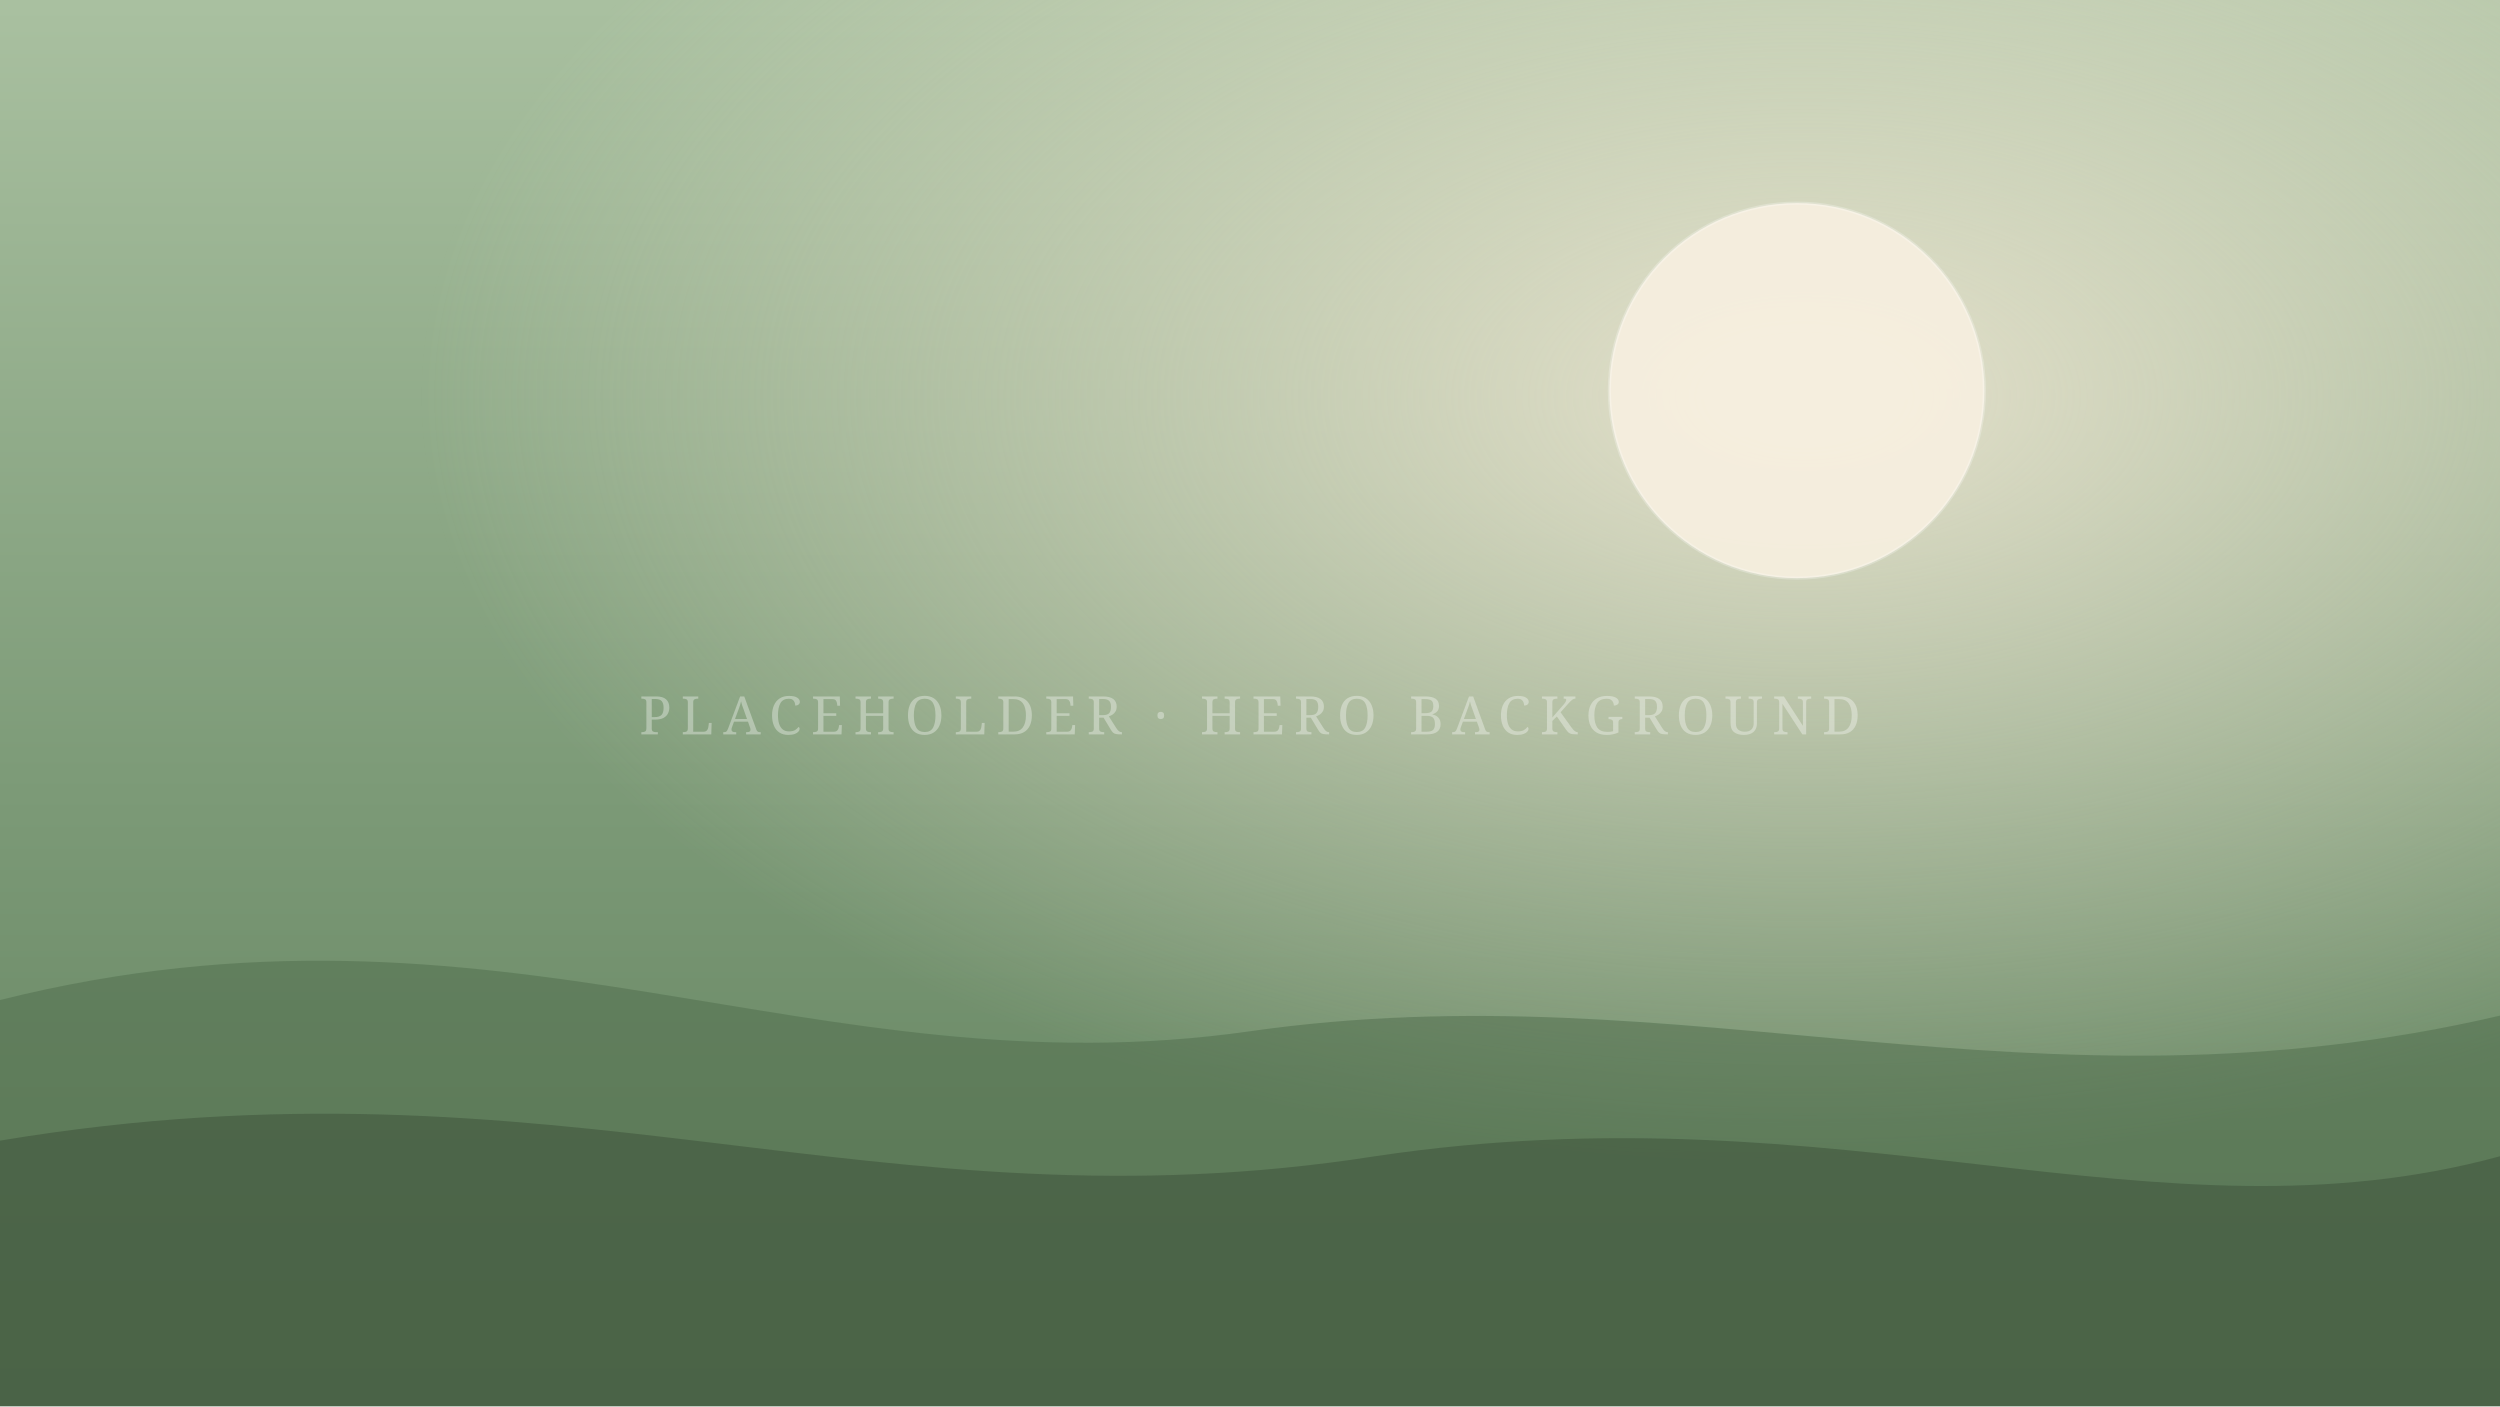
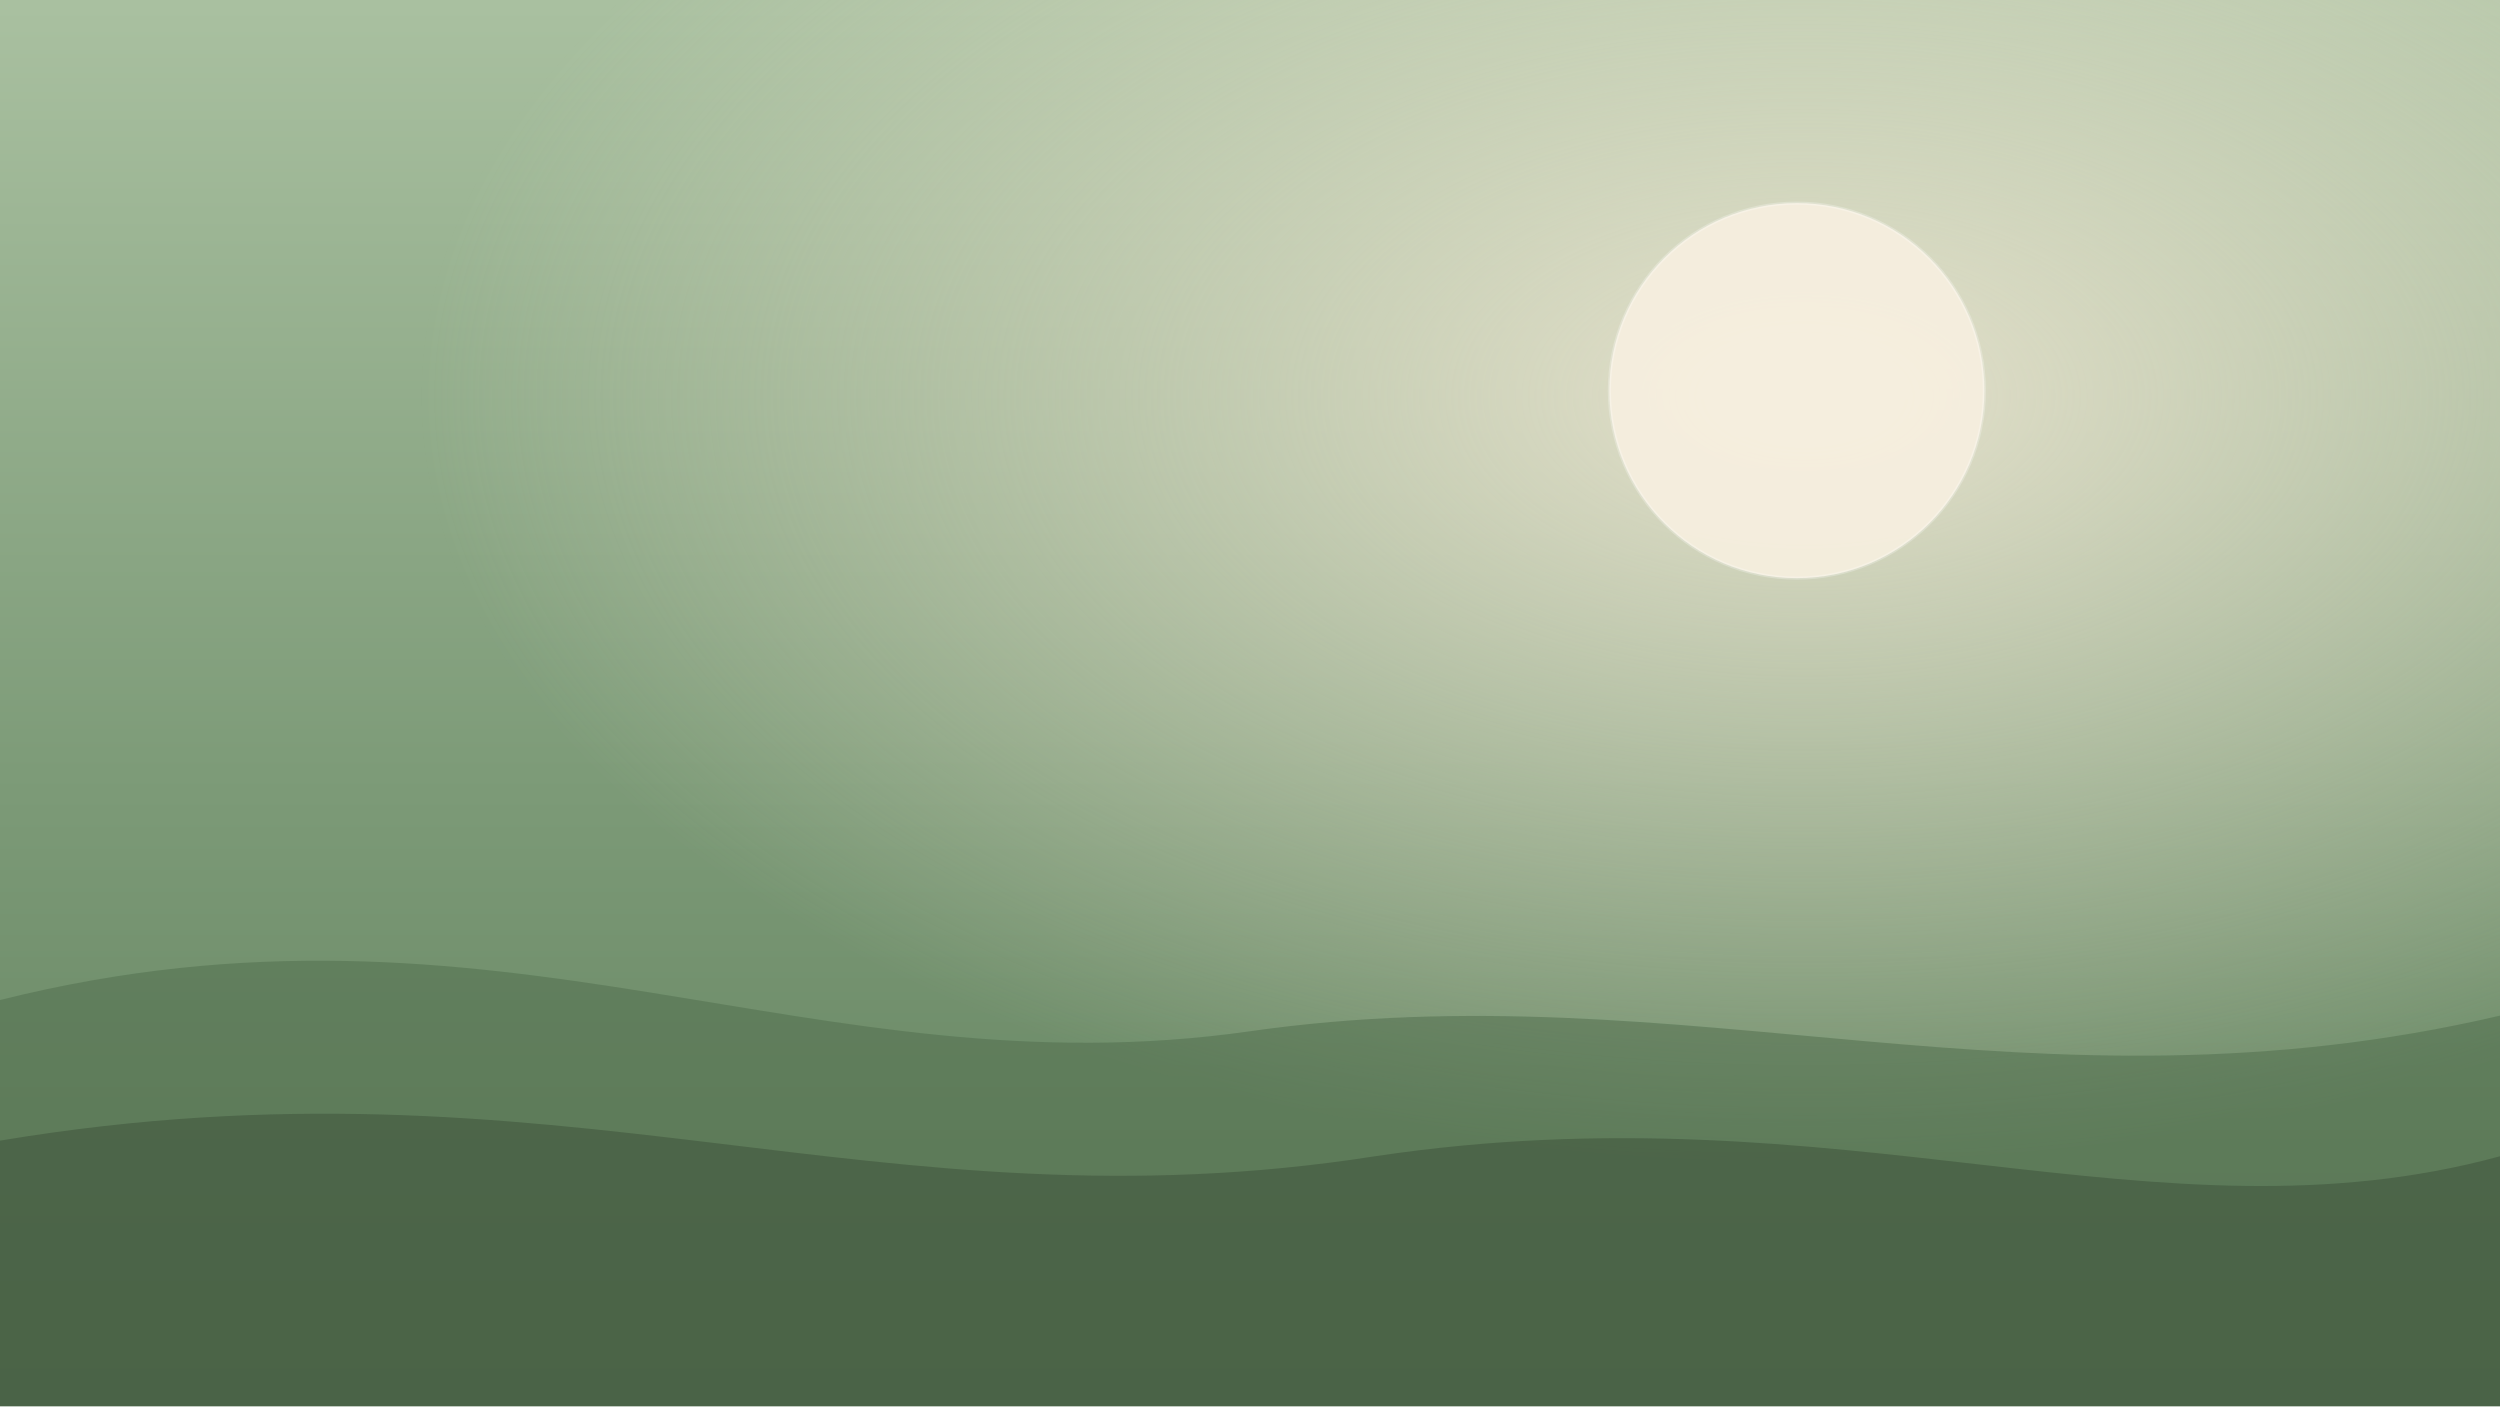
<svg xmlns="http://www.w3.org/2000/svg" width="1600" height="900" viewBox="0 0 1600 900" preserveAspectRatio="xMidYMid slice">
  <defs>
    <linearGradient id="sky" x1="0" y1="0" x2="0" y2="1">
      <stop offset="0%" stop-color="#a9c0a0" />
      <stop offset="55%" stop-color="#7d9b78" />
      <stop offset="100%" stop-color="#5f7e5b" />
    </linearGradient>
    <radialGradient id="glow" cx="72%" cy="28%" r="55%">
      <stop offset="0%" stop-color="#f3ead7" stop-opacity="0.85" />
      <stop offset="100%" stop-color="#f3ead7" stop-opacity="0" />
    </radialGradient>
  </defs>
  <rect width="1600" height="900" fill="url(#sky)" />
  <rect width="1600" height="900" fill="url(#glow)" />
  <path d="M0 640 C 320 560 520 700 800 660 C 1080 620 1300 720 1600 650 L1600 900 L0 900 Z" fill="#52704f" opacity="0.55" />
  <path d="M0 730 C 360 670 560 790 880 740 C 1180 695 1380 800 1600 740 L1600 900 L0 900 Z" fill="#41573e" opacity="0.6" />
  <circle cx="1150" cy="250" r="120" fill="#f7efe0" opacity="0.9" />
  <circle cx="1150" cy="250" r="120" fill="none" stroke="#ffffff" stroke-opacity="0.25" stroke-width="2" />
-   <text x="800" y="470" text-anchor="middle" font-family="Georgia, serif" font-size="34" fill="#ffffff" fill-opacity="0.35" letter-spacing="6">PLACEHOLDER · HERO BACKGROUND</text>
</svg>
